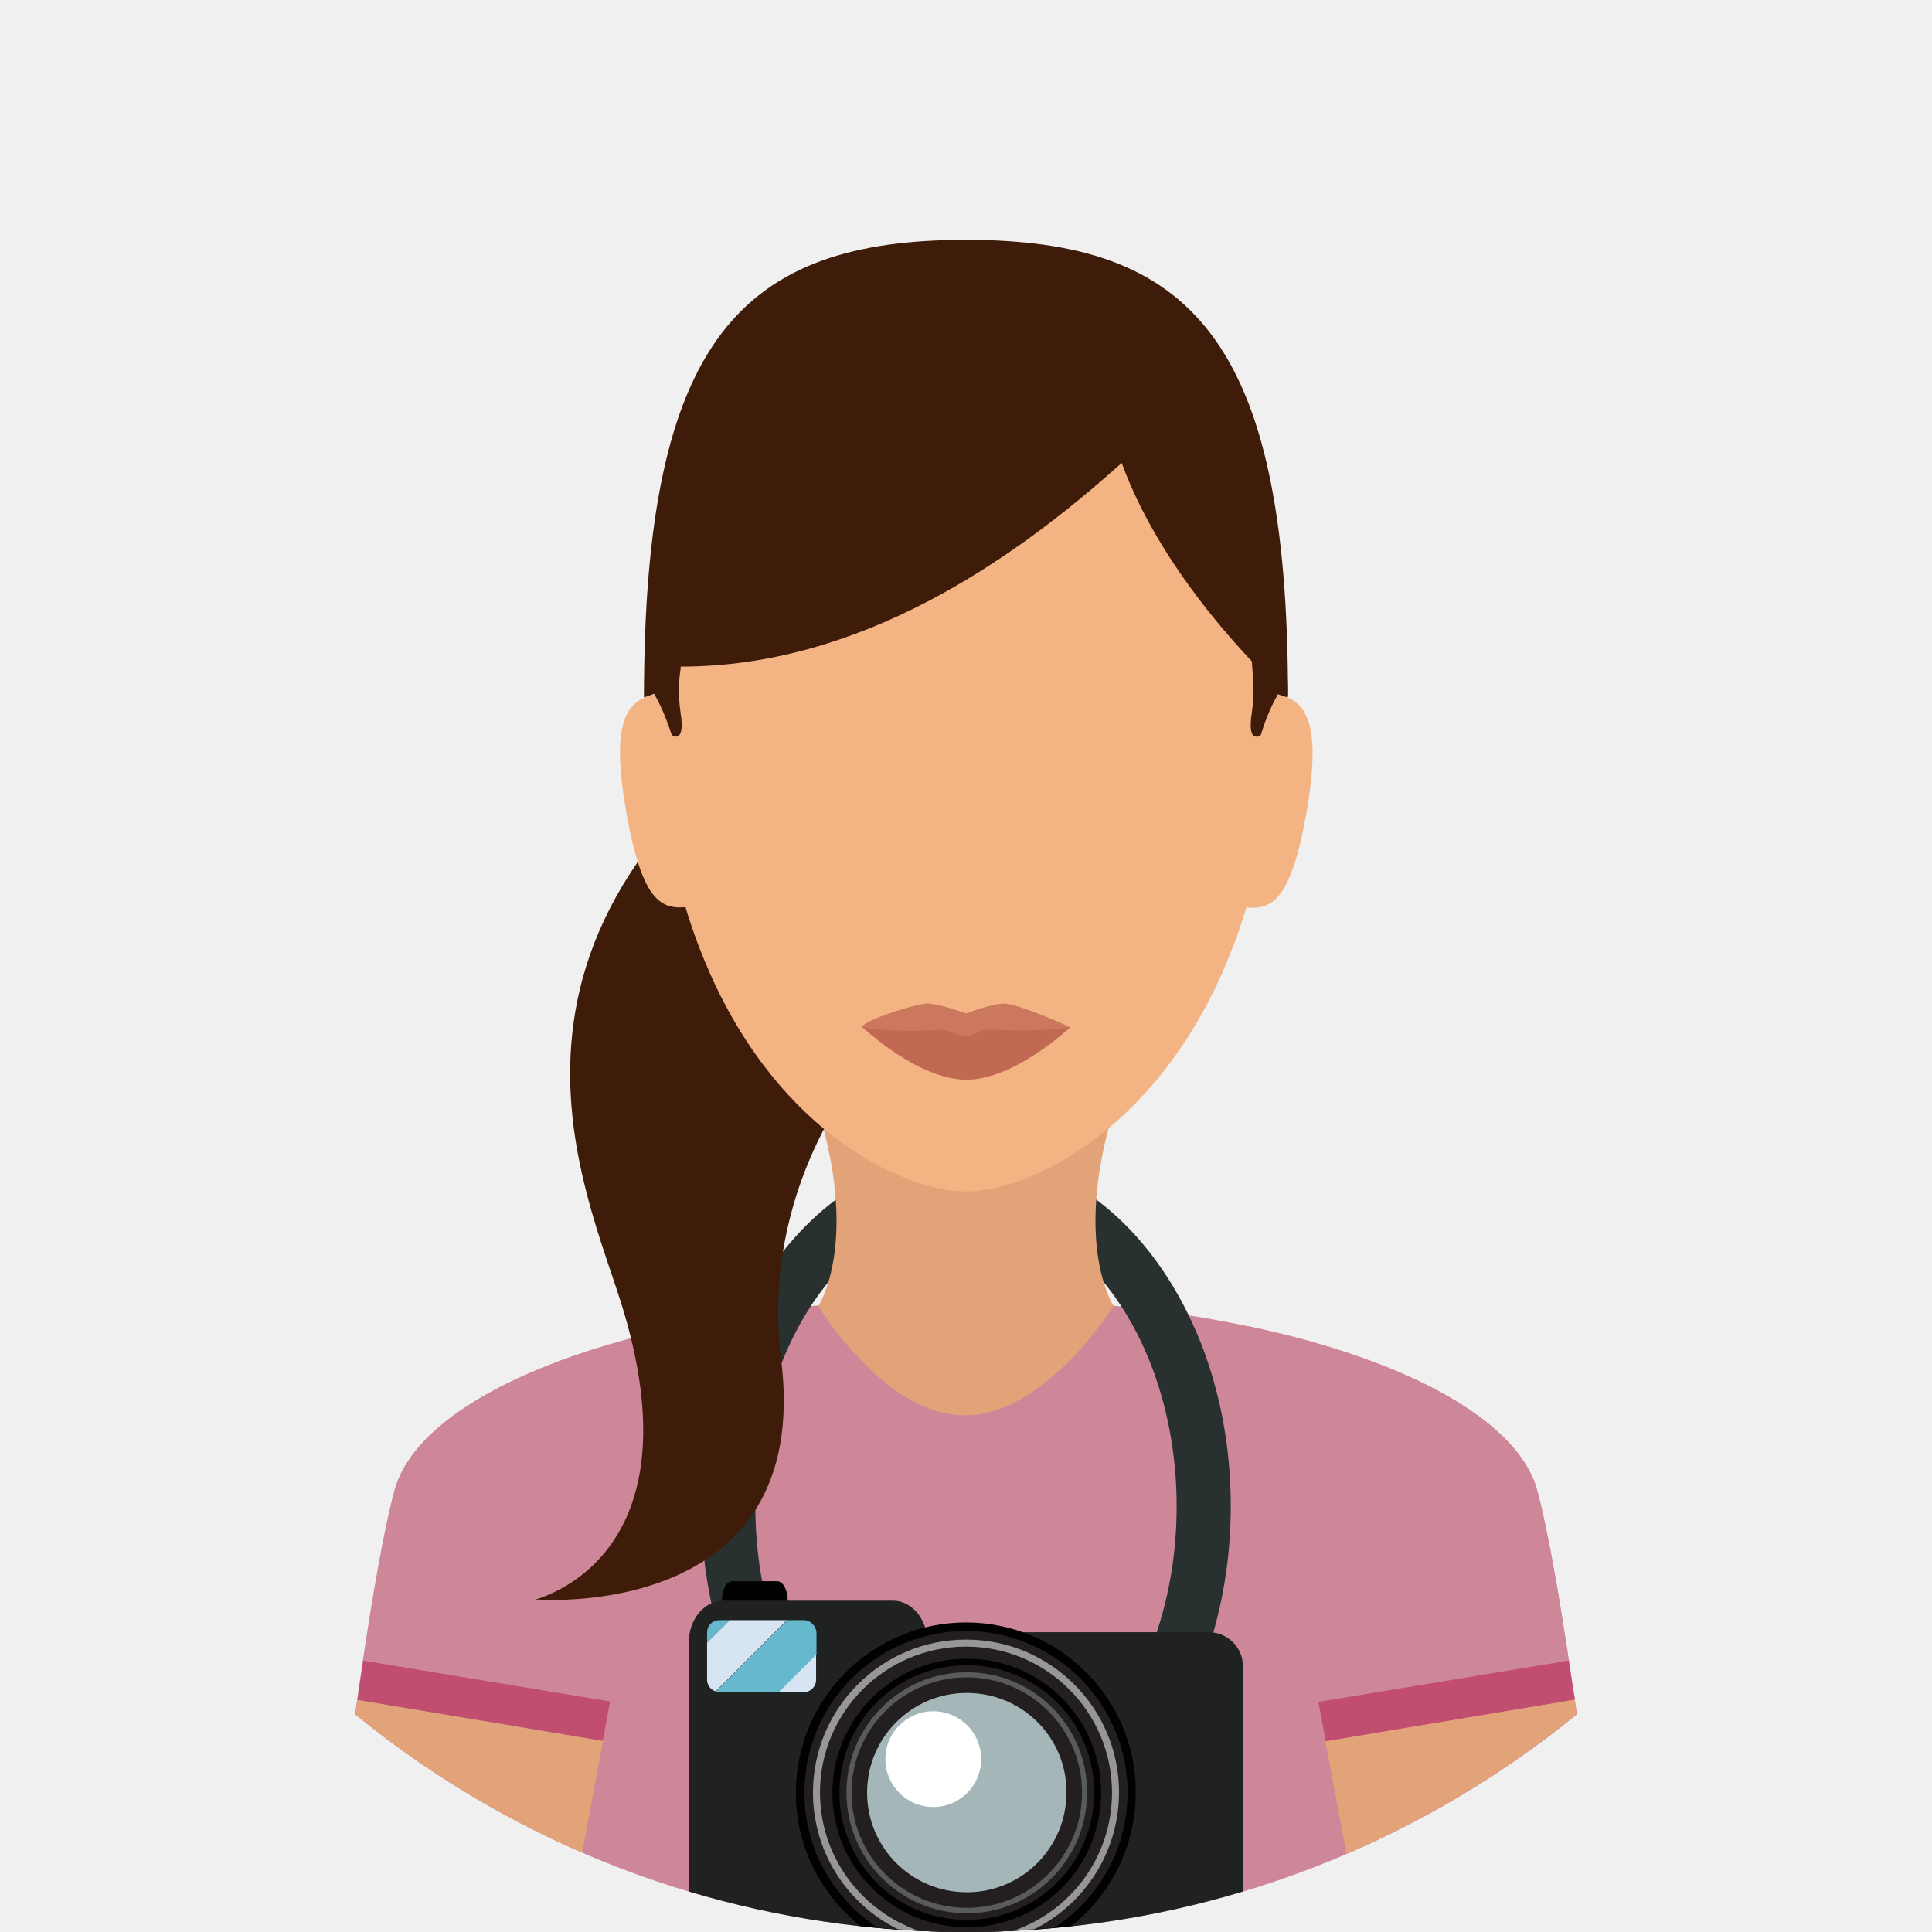
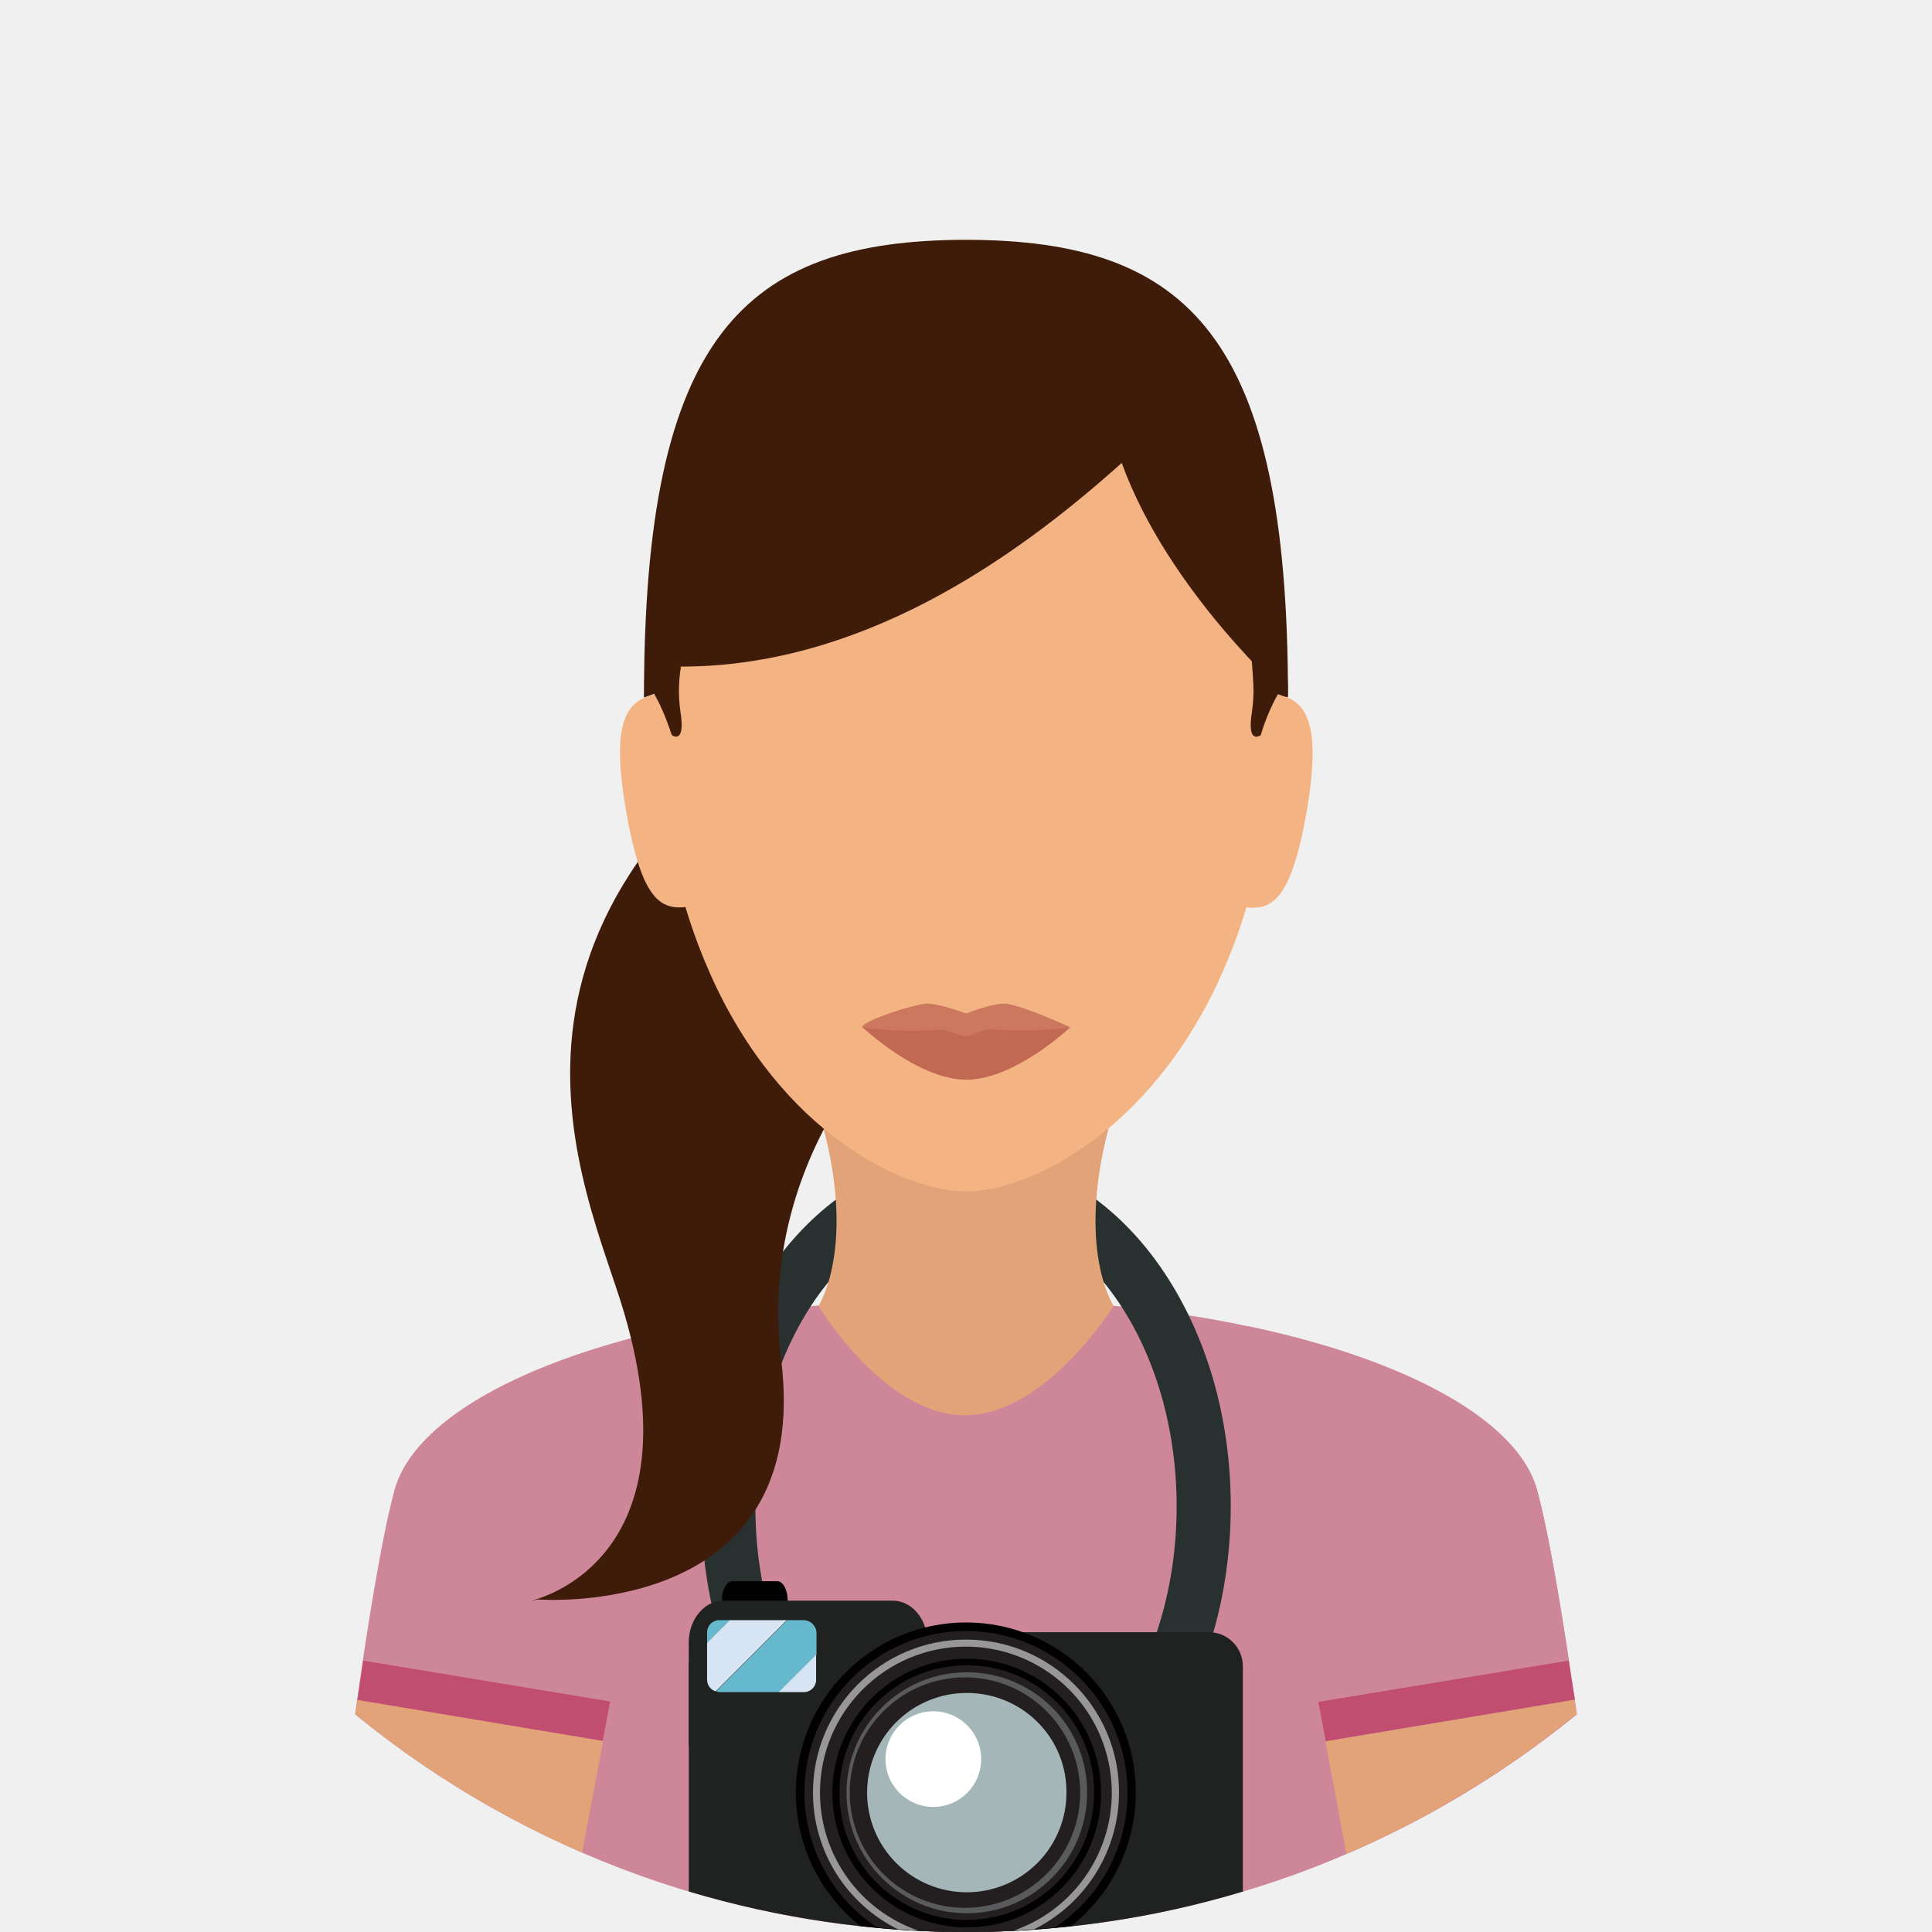
- <svg xmlns="http://www.w3.org/2000/svg" width="68" height="68" viewBox="0 0 68 68" fill="none">
-   <g clip-path="url(#clip0_187_6)">
-     <path d="M54.104 52.459C53.103 48.718 44.525 45.703 33.945 45.703C23.365 45.703 14.883 48.732 13.882 52.459C13.43 54.131 12.923 57.283 12.498 60.339C18.35 65.122 25.846 68 34 68C42.154 68 49.636 65.122 55.502 60.339C55.063 57.27 54.556 54.118 54.104 52.459Z" fill="#CE8699" />
-     <path d="M40.688 44.374C38.92 41.962 36.549 40.647 34 40.647C31.451 40.647 29.08 41.976 27.312 44.374C25.613 46.69 24.681 49.76 24.681 53.008C24.681 56.255 25.613 59.325 27.312 61.641C29.08 64.053 31.451 65.369 34 65.369C36.549 65.369 38.92 64.04 40.688 61.641C42.387 59.325 43.319 56.255 43.319 53.008C43.319 49.76 42.387 46.704 40.688 44.374ZM34 63.464C29.916 63.464 26.586 58.777 26.586 53.021C26.586 47.266 29.916 42.579 34 42.579C38.084 42.579 41.414 47.266 41.414 53.021C41.414 58.777 38.084 63.464 34 63.464Z" fill="#283030" />
-     <path d="M55.42 59.819L46.649 61.285L47.389 65.245C50.322 63.985 53.049 62.327 55.488 60.326C55.474 60.161 55.447 59.997 55.42 59.819Z" fill="#E2A379" />
-     <path d="M12.58 59.819C12.553 59.997 12.525 60.161 12.512 60.339C14.924 62.313 17.596 63.944 20.488 65.204L21.228 61.271L12.58 59.819Z" fill="#E2A379" />
-     <path d="M54.104 52.459C53.446 50.006 49.527 47.855 43.922 46.676L46.389 59.914L55.214 58.448C54.858 56.036 54.46 53.775 54.104 52.459Z" fill="#CE8699" />
-     <path d="M13.896 52.459C13.54 53.789 13.142 56.05 12.786 58.448L21.475 59.887L23.941 46.69C18.391 47.868 14.54 50.006 13.896 52.459Z" fill="#CE8699" />
-     <path d="M12.786 58.448C12.718 58.901 12.649 59.366 12.581 59.832L21.214 61.271L21.475 59.887L12.786 58.448Z" fill="#C14D71" />
-     <path d="M55.214 58.448L46.402 59.901L46.663 61.285L55.433 59.819C55.351 59.366 55.283 58.901 55.214 58.448Z" fill="#C14D71" />
-     <path d="M39.331 38.659H28.669C30.327 43.675 28.806 45.964 28.806 45.964C28.806 45.964 31.108 49.815 33.959 49.815C36.809 49.815 39.194 45.964 39.194 45.964C39.194 45.964 37.673 43.675 39.331 38.659Z" fill="#E2A379" />
-     <path d="M44.785 27.929L30.779 23.256C15.472 31.985 20.666 41.77 21.968 46.21C24.599 55.145 18.651 56.352 18.651 56.352L18.939 56.297C18.939 56.297 28.655 57.064 27.491 47.828C26.915 43.237 28.285 34.11 44.785 27.929Z" fill="#3F1C0A" />
-     <path d="M34 8.442C27.97 8.442 23.064 11.347 23.064 24.01C23.064 28.299 23.831 31.657 24.983 34.247C27.504 39.948 31.876 41.935 34 41.935C36.124 41.935 40.482 39.948 43.017 34.247C44.168 31.657 44.936 28.299 44.936 24.01C44.936 11.347 40.03 8.442 34 8.442Z" fill="#F4B382" />
-     <path d="M23.27 24.393C22.228 24.572 21.433 25.024 22.023 28.464C22.612 31.917 23.338 32.068 24.393 31.89L23.27 24.393Z" fill="#F4B382" />
-     <path d="M44.744 24.393L43.634 31.903C44.676 32.081 45.416 31.917 46.005 28.477C46.581 25.024 45.786 24.572 44.744 24.393Z" fill="#F4B382" />
-     <path d="M34 8.442C26.147 8.442 22.666 11.882 22.666 24.544L23.968 23.462C30.245 23.462 35.603 19.775 39.481 16.294C41.126 20.83 45.333 24.53 45.333 24.53C45.333 11.882 41.852 8.442 34 8.442Z" fill="#3F1C0A" />
-     <path d="M35.425 35.329C35.014 35.275 34 35.672 34 35.672C34 35.672 32.958 35.275 32.547 35.329C31.889 35.425 30.341 35.96 30.341 36.152C30.341 36.152 32.287 37.467 34 37.467C35.713 37.467 37.659 36.152 37.659 36.152C37.659 36.152 36.097 35.425 35.425 35.329Z" fill="#CC785E" />
-     <path d="M34.836 36.234C34.562 36.22 34.219 36.467 34 36.467C33.739 36.467 33.342 36.22 33.041 36.248C31.245 36.357 30.355 36.152 30.355 36.152C30.355 36.152 32.3 38.002 34.014 38.002C35.727 38.002 37.672 36.152 37.672 36.152C37.672 36.152 36.713 36.343 34.836 36.234Z" fill="#C16952" />
-     <path d="M23.955 25.092C23.9 24.722 23.886 24.38 23.9 24.119C23.913 23.722 23.968 23.475 23.968 23.475L22.68 23.955C22.68 24.147 22.68 24.352 22.68 24.544C22.68 24.544 22.803 24.503 23.023 24.421C23.201 24.722 23.42 25.188 23.64 25.86C23.626 25.873 24.133 26.244 23.955 25.092Z" fill="#3F1C0A" />
-     <path d="M45.32 23.955L44.045 23.105C44.045 23.105 44.1 23.722 44.114 24.119C44.127 24.393 44.114 24.722 44.059 25.092C43.881 26.244 44.374 25.873 44.374 25.873C44.58 25.188 44.812 24.736 44.977 24.434C45.196 24.517 45.32 24.544 45.32 24.544C45.333 24.339 45.333 24.147 45.32 23.955Z" fill="#3F1C0A" />
-     <path d="M27.354 55.653H25.778C25.572 55.653 25.408 55.954 25.408 56.338C25.408 56.721 25.572 57.023 25.778 57.023H27.354C27.559 57.023 27.724 56.721 27.724 56.338C27.724 55.954 27.559 55.653 27.354 55.653Z" fill="#010101" />
-     <path d="M42.551 57.448H25.449C24.791 57.448 24.243 57.982 24.243 58.654V66.575C27.326 67.493 30.601 68 34 68C37.385 68 40.66 67.507 43.744 66.575V58.654C43.757 57.996 43.209 57.448 42.551 57.448Z" fill="#202121" />
-     <path d="M31.424 56.338H25.462C24.791 56.338 24.243 56.995 24.243 57.804V61.271C24.243 62.08 24.791 62.737 25.462 62.737H31.424C32.095 62.737 32.643 62.08 32.643 61.271V57.804C32.643 56.995 32.095 56.338 31.424 56.338Z" fill="#202121" />
-     <path d="M34 57.105C30.697 57.105 28.011 59.791 28.011 63.094C28.011 64.999 28.902 66.698 30.286 67.794C31.506 67.931 32.739 68 34 68C35.247 68 36.494 67.931 37.7 67.794C39.084 66.698 39.975 64.999 39.975 63.094C39.989 59.791 37.303 57.105 34 57.105Z" fill="#010101" />
-     <path d="M34 57.407C30.862 57.407 28.313 59.956 28.313 63.094C28.313 65.081 29.341 66.835 30.889 67.849C31.917 67.945 32.945 67.986 34 67.986C35.042 67.986 36.083 67.931 37.111 67.849C38.66 66.835 39.687 65.081 39.687 63.094C39.687 59.956 37.139 57.407 34 57.407Z" fill="#231F20" />
-     <path d="M34 57.708C31.026 57.708 28.614 60.12 28.614 63.094C28.614 65.204 29.834 67.027 31.602 67.904C32.397 67.959 33.191 67.986 34 67.986C34.809 67.986 35.603 67.959 36.398 67.904C38.166 67.027 39.386 65.191 39.386 63.08C39.386 60.12 36.974 57.708 34 57.708Z" fill="#979797" />
-     <path d="M34 57.955C31.163 57.955 28.861 60.257 28.861 63.094C28.861 65.355 30.314 67.26 32.342 67.959C32.89 67.986 33.452 68 34 68C34.562 68 35.11 67.986 35.658 67.959C37.686 67.274 39.139 65.355 39.139 63.094C39.139 60.257 36.837 57.955 34 57.955Z" fill="#231F20" />
-     <path d="M34.027 58.38C31.424 58.38 29.299 60.49 29.299 63.108C29.299 65.711 31.41 67.835 34.027 67.835C36.645 67.835 38.755 65.725 38.755 63.108C38.755 60.49 36.645 58.38 34.027 58.38Z" fill="#010101" />
-     <path d="M34.028 58.612C31.547 58.612 29.546 60.613 29.546 63.094C29.546 65.574 31.547 67.575 34.028 67.575C36.508 67.575 38.509 65.574 38.509 63.094C38.523 60.613 36.508 58.612 34.028 58.612Z" fill="#231F20" />
-     <path d="M34.028 58.859C31.684 58.859 29.793 60.764 29.793 63.094C29.793 65.437 31.698 67.342 34.028 67.342C36.371 67.342 38.262 65.437 38.262 63.094C38.276 60.751 36.371 58.859 34.028 58.859Z" fill="#595A5C" />
-     <path d="M34.028 59.038C31.794 59.038 29.971 60.846 29.971 63.094C29.971 65.328 31.78 67.15 34.028 67.15C36.261 67.15 38.084 65.341 38.084 63.094C38.084 60.86 36.275 59.038 34.028 59.038Z" fill="#231F20" />
-     <path d="M34.027 59.586C32.081 59.586 30.519 61.162 30.519 63.094C30.519 65.04 32.095 66.602 34.027 66.602C35.973 66.602 37.536 65.026 37.536 63.094C37.549 61.148 35.973 59.586 34.027 59.586Z" fill="#A5B6B9" />
-     <path d="M32.849 60.23C31.917 60.23 31.163 60.983 31.163 61.915C31.163 62.847 31.917 63.601 32.849 63.601C33.781 63.601 34.534 62.847 34.534 61.915C34.534 60.983 33.781 60.23 32.849 60.23Z" fill="white" />
-     <path d="M25.325 57.023C25.079 57.023 24.887 57.215 24.887 57.462V57.79V57.818L25.682 57.023H25.325Z" fill="#66B9CC" />
-     <path d="M28.286 57.023H27.71L25.202 59.531C25.243 59.544 25.284 59.558 25.339 59.558H27.422L28.738 58.243V57.462C28.724 57.228 28.532 57.023 28.286 57.023Z" fill="#66B9CC" />
-     <path d="M25.682 57.023L24.887 57.818V58.147V59.12C24.887 59.312 25.01 59.476 25.188 59.531L27.696 57.023H25.682Z" fill="#D7E4F4" />
-     <path d="M27.408 59.558H28.285C28.532 59.558 28.724 59.366 28.724 59.12V58.243L27.408 59.558Z" fill="#D7E4F4" />
+ <svg xmlns="http://www.w3.org/2000/svg" width="68" height="68" fill="none">
+   <g clip-path="url(#a)">
+     <path d="M54.104 52.46c-1-3.742-9.58-6.757-20.159-6.757-10.58 0-19.062 3.029-20.063 6.756-.452 1.672-.96 4.824-1.384 7.88A33.883 33.883 0 0 0 34 68c8.154 0 15.636-2.878 21.502-7.66-.439-3.07-.946-6.222-1.398-7.88z" fill="#CE8699" />
+     <path d="M40.688 44.374c-1.768-2.412-4.14-3.727-6.688-3.727-2.549 0-4.92 1.329-6.688 3.727-1.699 2.316-2.63 5.386-2.63 8.634 0 3.247.931 6.317 2.63 8.633C29.08 64.053 31.451 65.37 34 65.37c2.549 0 4.92-1.33 6.688-3.728 1.699-2.316 2.63-5.386 2.63-8.633 0-3.248-.931-6.304-2.63-8.634zM34 63.464c-4.084 0-7.414-4.687-7.414-10.443 0-5.755 3.33-10.442 7.414-10.442s7.414 4.687 7.414 10.442c0 5.756-3.33 10.443-7.414 10.443z" fill="#283030" />
+     <path d="m55.42 59.819-8.771 1.466.74 3.96a33.849 33.849 0 0 0 8.1-4.92c-.015-.164-.042-.328-.07-.506zM12.58 59.819c-.027.178-.055.342-.068.52a34.062 34.062 0 0 0 7.976 4.865l.74-3.933-8.648-1.452z" fill="#E2A379" />
+     <path d="M54.104 52.46c-.658-2.454-4.577-4.605-10.182-5.784l2.467 13.238 8.825-1.466c-.356-2.412-.754-4.673-1.11-5.989zM13.896 52.46c-.356 1.329-.754 3.59-1.11 5.988l8.689 1.439L23.94 46.69c-5.55 1.178-9.4 3.316-10.045 5.77z" fill="#CE8699" />
+     <path d="M12.786 58.448c-.068.453-.137.918-.205 1.384l8.633 1.44.26-1.385-8.688-1.439zM55.214 58.448l-8.812 1.453.26 1.384 8.771-1.466c-.082-.453-.15-.919-.219-1.37z" fill="#C14D71" />
+     <path d="M39.33 38.66H28.67c1.658 5.015.137 7.304.137 7.304s2.302 3.85 5.153 3.85c2.85 0 5.235-3.85 5.235-3.85s-1.521-2.289.137-7.305z" fill="#E2A379" />
+     <path d="M44.785 27.93 30.78 23.255c-15.308 8.73-10.114 18.514-8.812 22.954 2.631 8.935-3.317 10.142-3.317 10.142l.288-.055s9.716.767 8.552-8.47c-.576-4.59.794-13.717 17.294-19.898z" fill="#3F1C0A" />
+     <path d="M34 8.442c-6.03 0-10.936 2.905-10.936 15.568 0 4.29.767 7.647 1.919 10.237 2.521 5.7 6.893 7.688 9.017 7.688 2.124 0 6.482-1.987 9.017-7.688 1.151-2.59 1.919-5.948 1.919-10.237C44.936 11.347 40.03 8.442 34 8.442z" fill="#F4B382" />
+     <path d="M23.27 24.393c-1.042.179-1.837.63-1.247 4.07.589 3.454 1.315 3.605 2.37 3.427l-1.123-7.497zM44.744 24.393l-1.11 7.51c1.042.178 1.782.014 2.371-3.426.576-3.453-.22-3.905-1.26-4.084z" fill="#F4B382" />
+     <path d="M34 8.442c-7.853 0-11.334 3.44-11.334 16.102l1.302-1.082c6.277 0 11.635-3.687 15.513-7.168 1.645 4.536 5.852 8.236 5.852 8.236 0-12.649-3.48-16.088-11.333-16.088z" fill="#3F1C0A" />
+     <path d="M35.425 35.33c-.411-.055-1.425.342-1.425.342s-1.042-.397-1.453-.343c-.658.096-2.206.63-2.206.823 0 0 1.946 1.315 3.659 1.315 1.713 0 3.659-1.315 3.659-1.315s-1.562-.727-2.234-.823z" fill="#CC785E" />
+     <path d="M34.836 36.234c-.274-.014-.617.233-.836.233-.26 0-.658-.247-.96-.22-1.795.11-2.685-.095-2.685-.095s1.945 1.85 3.659 1.85c1.712 0 3.658-1.85 3.658-1.85s-.959.191-2.836.082z" fill="#C16952" />
+     <path d="M23.955 25.092c-.055-.37-.069-.712-.055-.973.014-.397.068-.644.068-.644l-1.288.48v.59s.123-.042.343-.124c.178.301.397.767.617 1.439-.014.013.493.384.315-.768zM45.32 23.955l-1.275-.85s.055.617.069 1.014c.013.274 0 .603-.055.973-.178 1.152.315.782.315.782a7.14 7.14 0 0 1 .603-1.44c.22.083.343.11.343.11a4.229 4.229 0 0 0 0-.59z" fill="#3F1C0A" />
+     <path d="M27.354 55.653h-1.576c-.206 0-.37.301-.37.685 0 .383.164.685.37.685h1.576c.205 0 .37-.302.37-.685 0-.384-.165-.685-.37-.685z" fill="#010101" />
+     <path d="M42.551 57.448H25.45c-.658 0-1.206.534-1.206 1.206v7.92A34.143 34.143 0 0 0 34 68c3.385 0 6.66-.493 9.744-1.425v-7.921a1.196 1.196 0 0 0-1.193-1.206z" fill="#202121" />
+     <path d="M31.424 56.338h-5.962c-.671 0-1.22.657-1.22 1.466v3.467c0 .809.549 1.466 1.22 1.466h5.962c.671 0 1.22-.657 1.22-1.466v-3.467c0-.809-.549-1.466-1.22-1.466z" fill="#202121" />
+     <path d="M34 57.105a5.995 5.995 0 0 0-5.989 5.989c0 1.905.891 3.604 2.275 4.7 1.22.138 2.453.206 3.714.206 1.247 0 2.494-.069 3.7-.206a5.986 5.986 0 0 0 2.275-4.7c.014-3.303-2.672-5.989-5.975-5.989z" fill="#010101" />
+     <path d="M34 57.407a5.69 5.69 0 0 0-5.687 5.687 5.683 5.683 0 0 0 2.576 4.755c1.028.096 2.056.137 3.111.137a39.09 39.09 0 0 0 3.111-.137 5.683 5.683 0 0 0 2.576-4.755A5.69 5.69 0 0 0 34 57.407z" fill="#231F20" />
+     <path d="M34 57.708a5.387 5.387 0 0 0-5.386 5.386c0 2.11 1.22 3.933 2.988 4.81a34.693 34.693 0 0 0 4.796 0 5.388 5.388 0 0 0 2.988-4.824c0-2.96-2.412-5.372-5.386-5.372z" fill="#979797" />
+     <path d="M34 57.955a5.141 5.141 0 0 0-5.14 5.139 5.141 5.141 0 0 0 3.482 4.865 33.486 33.486 0 0 0 3.316 0A5.141 5.141 0 0 0 34 57.955z" fill="#231F20" />
+     <path d="M34.027 58.38a4.729 4.729 0 1 0 4.728 4.728 4.72 4.72 0 0 0-4.728-4.728z" fill="#010101" />
+     <path d="M34.028 58.612c-2.48 0-4.482 2.001-4.482 4.482 0 2.48 2.001 4.481 4.482 4.481 2.48 0 4.48-2 4.48-4.481.015-2.48-2-4.482-4.48-4.482z" fill="#231F20" />
+     <path d="M34.028 58.86a4.237 4.237 0 0 0-4.235 4.234c0 2.343 1.905 4.248 4.235 4.248a4.24 4.24 0 0 0 4.234-4.248c.014-2.343-1.891-4.235-4.234-4.235z" fill="#595A5C" />
+     <path d="M34.028 59.038a4.056 4.056 0 1 0-.001 8.111 4.056 4.056 0 0 0 0-8.111z" fill="#231F20" />
+     <path d="M34.027 59.586a3.506 3.506 0 0 0-3.508 3.508 3.506 3.506 0 0 0 3.508 3.508 3.506 3.506 0 0 0 3.509-3.508c.013-1.946-1.563-3.508-3.509-3.508z" fill="#A5B6B9" />
+     <path d="M32.849 60.23a1.684 1.684 0 1 0 1.686 1.686c0-.932-.754-1.686-1.686-1.686z" fill="#fff" />
+     <path d="M25.325 57.023a.433.433 0 0 0-.438.438V57.819l.795-.795h-.357zM28.286 57.023h-.576l-2.508 2.508c.041.014.082.027.137.027h2.083l1.316-1.315v-.782a.463.463 0 0 0-.452-.438z" fill="#66B9CC" />
+     <path d="m25.682 57.023-.795.795v1.302c0 .192.123.356.301.41l2.508-2.507h-2.014zM27.408 59.558h.877a.433.433 0 0 0 .439-.438v-.877l-1.316 1.315z" fill="#D7E4F4" />
  </g>
  <defs>
-     <clipPath id="clip0_187_6">
-       <rect width="68" height="68" fill="white" />
+     <clipPath id="a">
+       <path fill="#fff" d="M0 0h68v68H0z" />
    </clipPath>
  </defs>
</svg>
